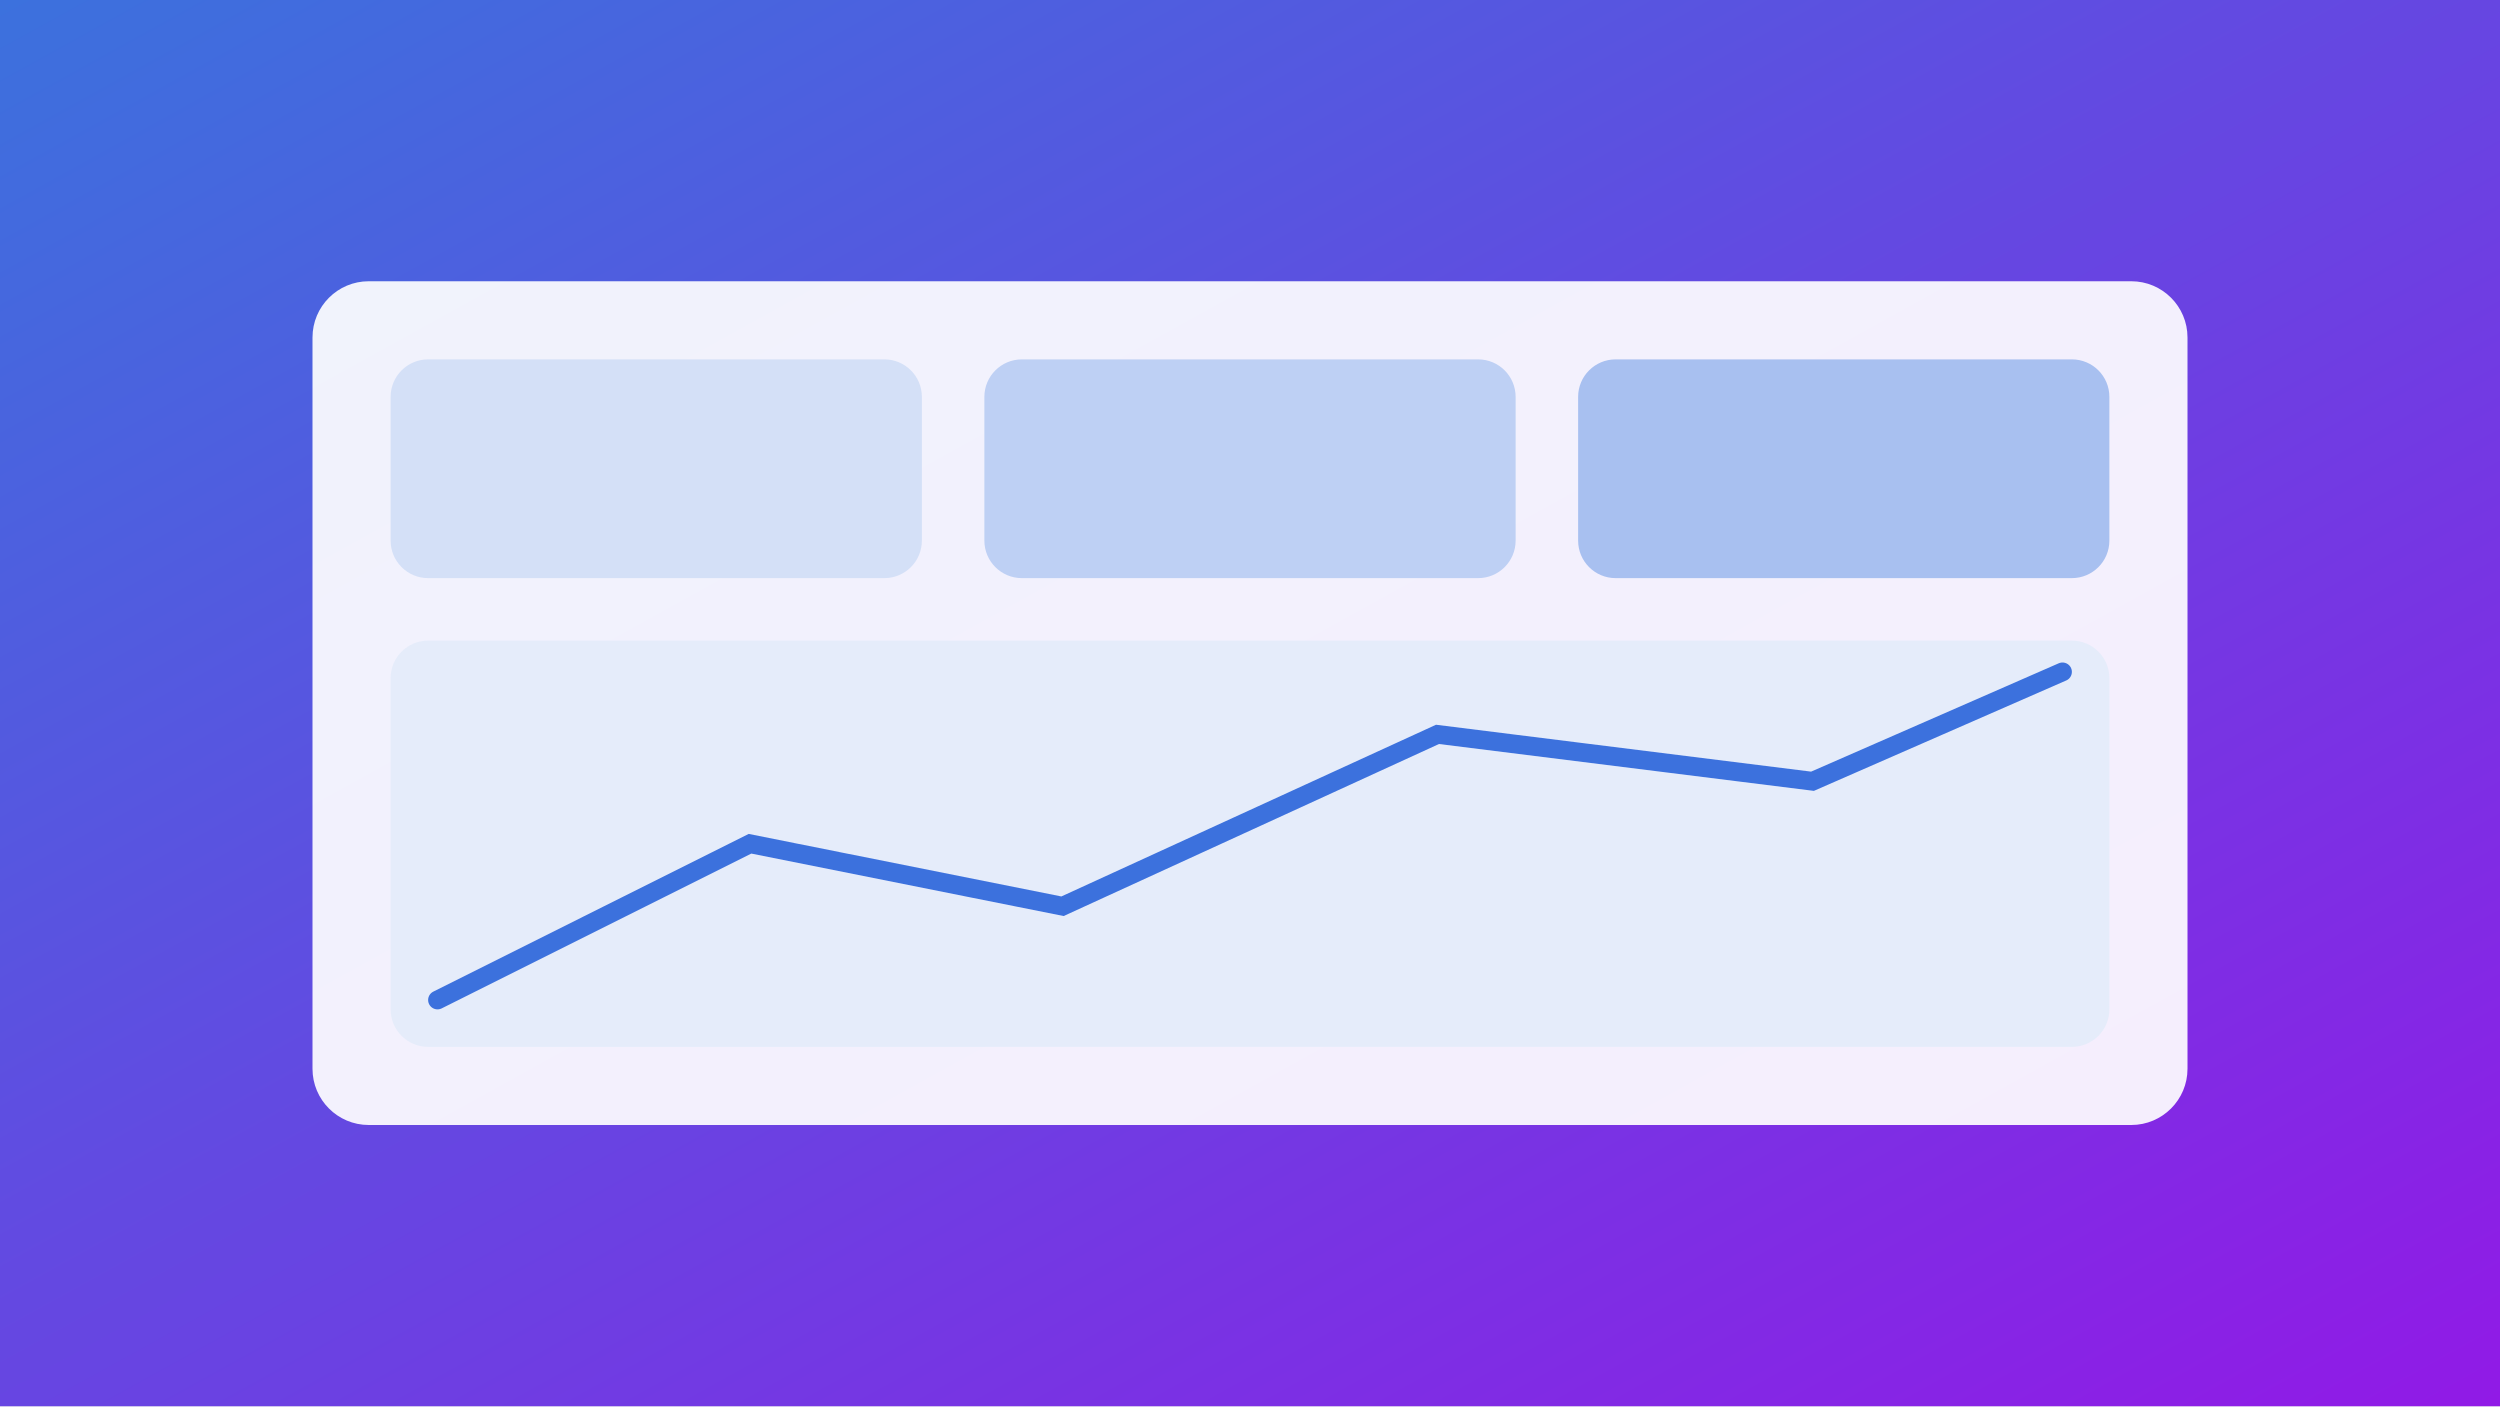
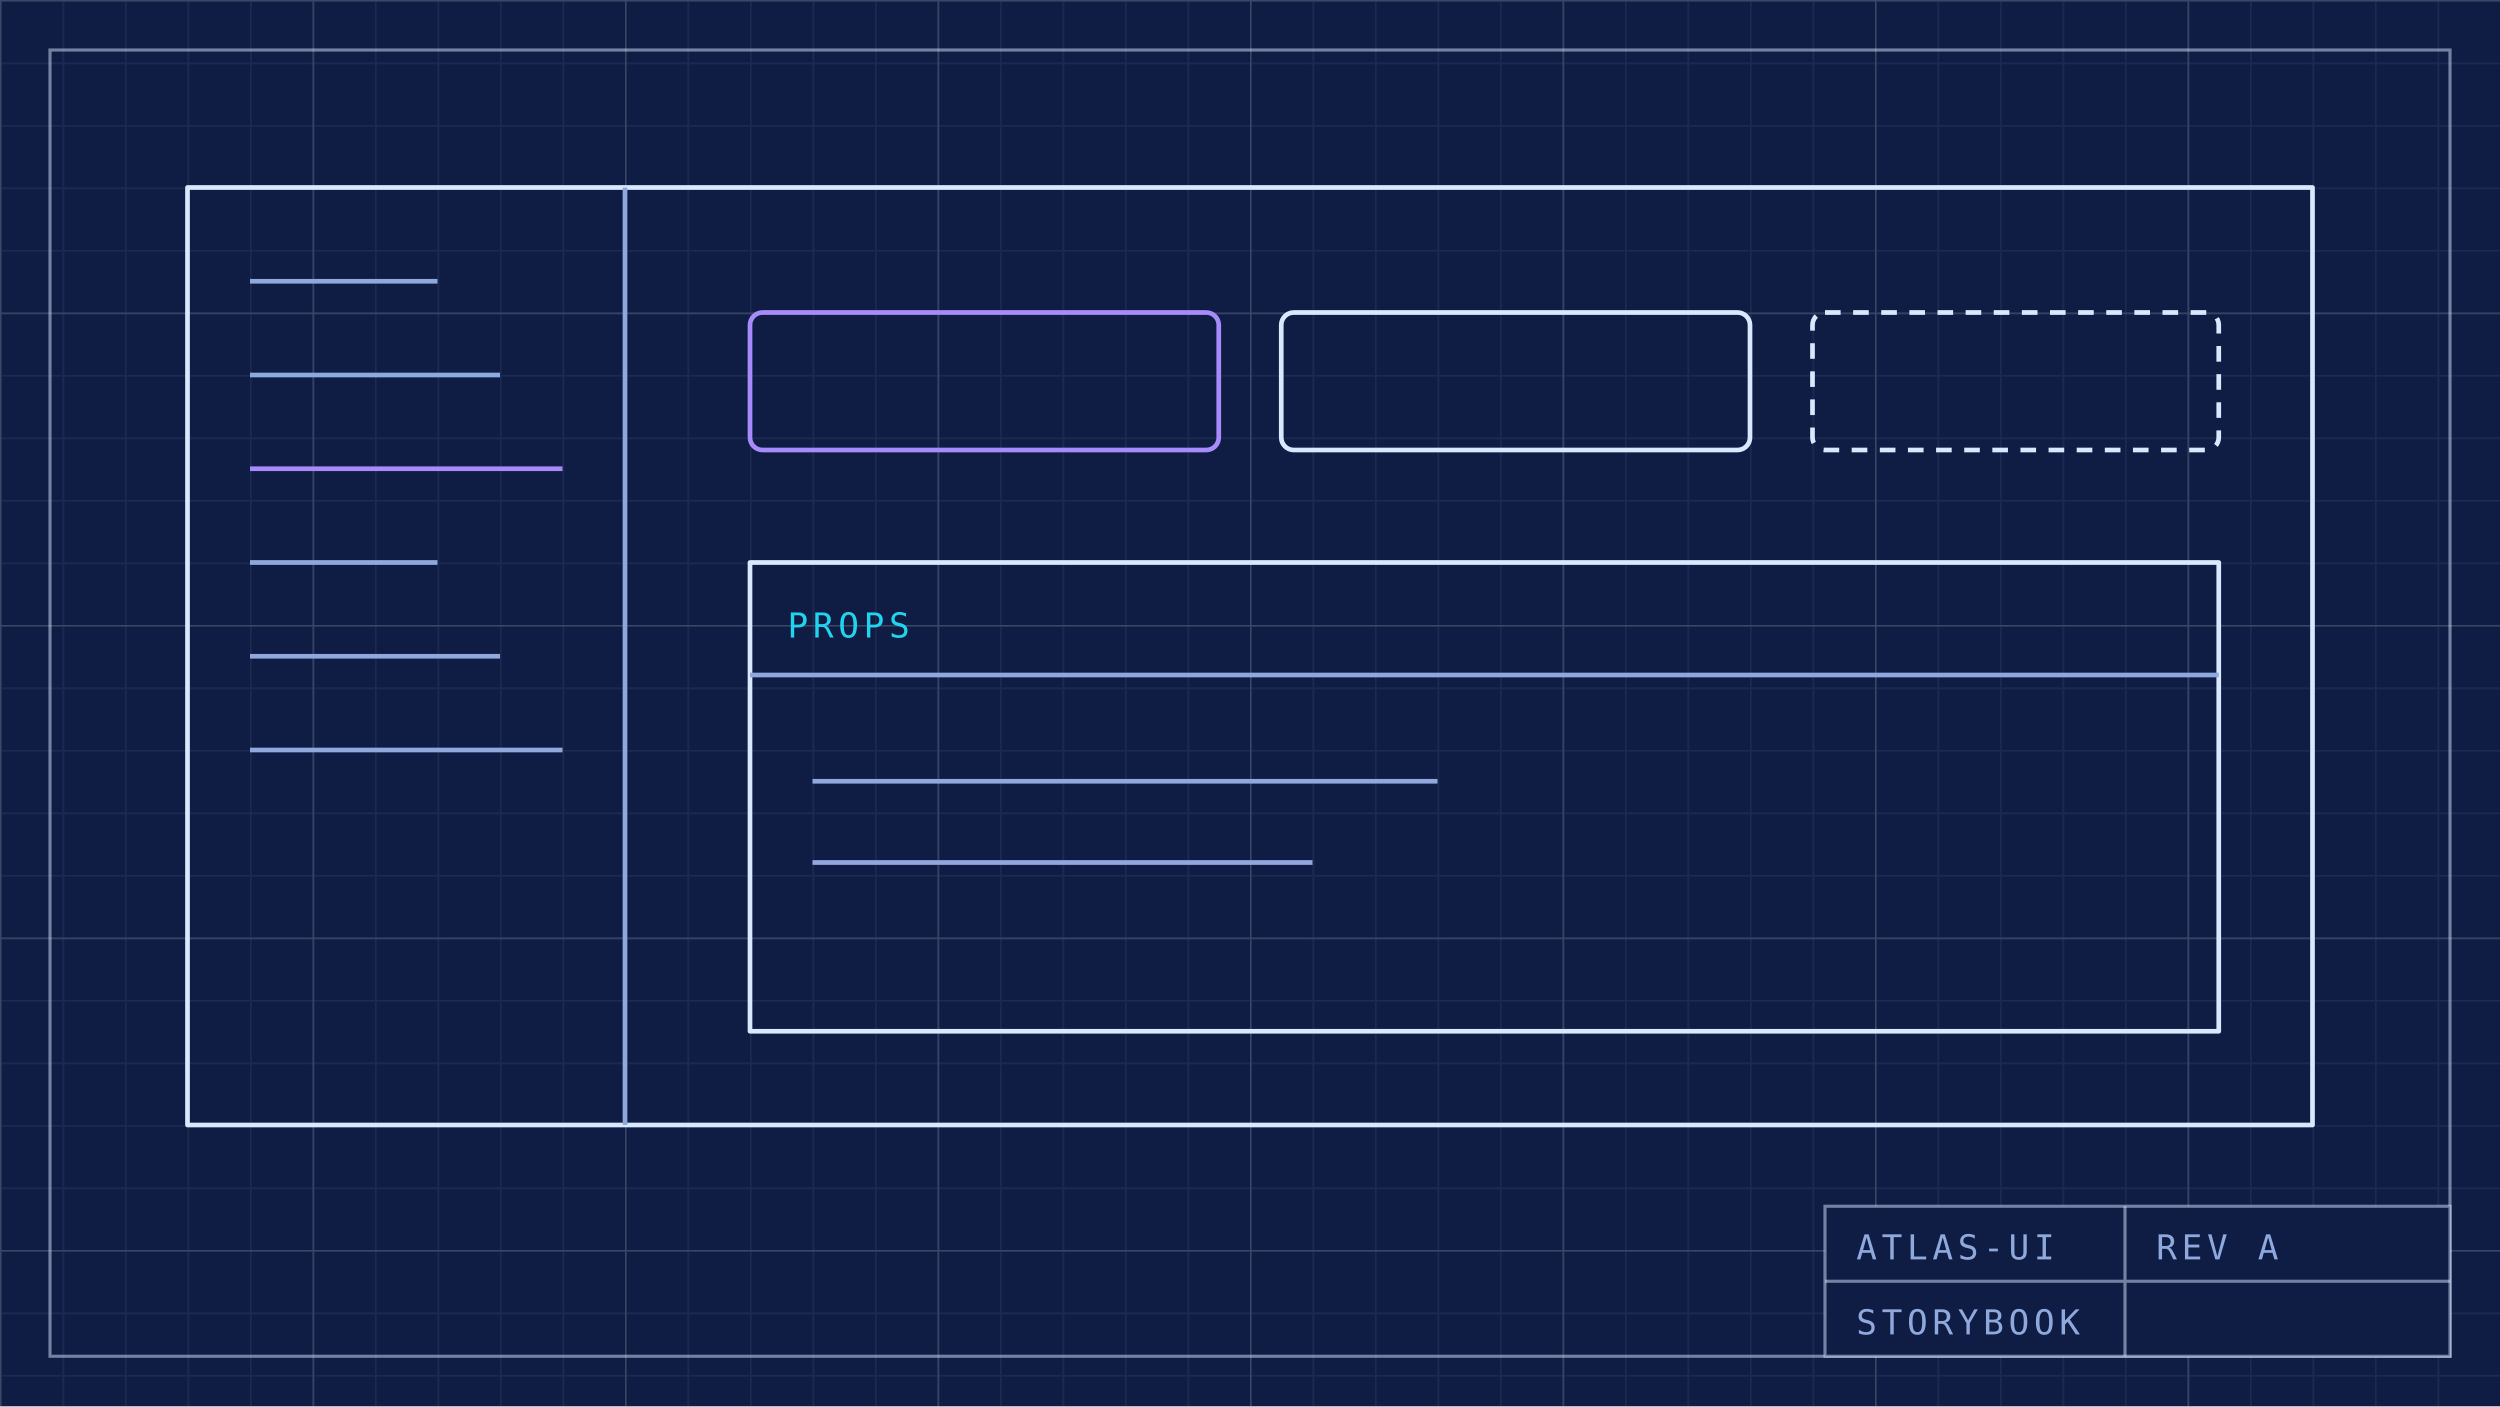
<svg xmlns="http://www.w3.org/2000/svg" viewBox="0 0 800 450" role="img" aria-hidden="true">
  <defs>
-     <linearGradient id="g" x1="0" y1="0" x2="1" y2="1">
-       <stop offset="0" stop-color="hsl(220 70% 55%)" />
-       <stop offset="1" stop-color="hsl(275 80% 50%)" />
-     </linearGradient>
+     <pattern id="m" width="20" height="20" patternUnits="userSpaceOnUse">
+       <path d="M20 0H0V20" fill="none" stroke="#fff" stroke-opacity=".06" />
+     </pattern>
+     <pattern id="M" width="100" height="100" patternUnits="userSpaceOnUse">
+       <path d="M100 0H0V100" fill="none" stroke="#fff" stroke-opacity=".13" />
+     </pattern>
  </defs>
-   <rect width="800" height="450" fill="url(#g)" />
-   <rect x="100" y="90" width="600" height="270" rx="18" fill="#fff" opacity="0.92" />
-   <rect x="125" y="115" width="170" height="70" rx="12" fill="hsl(220 70% 90%)" />
-   <rect x="315" y="115" width="170" height="70" rx="12" fill="hsl(220 70% 85%)" />
-   <rect x="505" y="115" width="170" height="70" rx="12" fill="hsl(220 70% 80%)" />
-   <rect x="125" y="205" width="550" height="130" rx="12" fill="hsl(220 70% 94%)" />
-   <polyline points="140,320 240,270 340,290 460,235 580,250 660,215" fill="none" stroke="hsl(220 70% 55%)" stroke-width="6" stroke-linecap="round" />
+   <rect width="800" height="450" fill="#0f1d45" />
+   <rect width="800" height="450" fill="url(#m)" />
+   <rect width="800" height="450" fill="url(#M)" />
+   <rect x="16" y="16" width="768" height="418" fill="none" stroke="#d7e8ff" stroke-opacity=".5" />
+   <g font-family="ui-monospace,Menlo,monospace" font-size="11" letter-spacing="1.5" fill="#8fa9dc">
+     <rect x="584" y="386" width="200" height="48" fill="#0f1d45" stroke="#d7e8ff" stroke-opacity=".5" />
+     <path d="M584 410H784M680 386V434" stroke="#d7e8ff" stroke-opacity=".5" />
+     <text x="594" y="403">ATLAS-UI</text>
+     <text x="690" y="403">REV A</text>
+     <text x="594" y="427">STORYBOOK</text>
+   </g>
+   <g fill="none" stroke="#d7e8ff" stroke-width="1.5" stroke-linejoin="round">
+     <rect x="60" y="60" width="680" height="300" />
+     <path d="M200 60v300" stroke="#8fa9dc" />
+     <path d="M80 90h60" stroke="#8fa9dc" />
+     <path d="M80 120h80" stroke="#8fa9dc" />
+     <path d="M80 150h100" stroke="#a78bfa" />
+     <path d="M80 180h60" stroke="#8fa9dc" />
+     <path d="M80 210h80" stroke="#8fa9dc" />
+     <path d="M80 240h100" stroke="#8fa9dc" />
+     <rect x="240" y="100" width="150" height="44" rx="4" stroke="#a78bfa" />
+     <rect x="410" y="100" width="150" height="44" rx="4" />
+     <rect x="580" y="100" width="130" height="44" rx="4" stroke-dasharray="5 4" />
+     <rect x="240" y="180" width="470" height="150" />
+     <path d="M240 216h470M260 250h200M260 276h160" stroke="#8fa9dc" />
+     <text x="252" y="204" fill="#22d3ee" stroke="none" font-family="ui-monospace,Menlo,monospace" font-size="11" letter-spacing="1.5">PROPS</text>
+   </g>
</svg>
